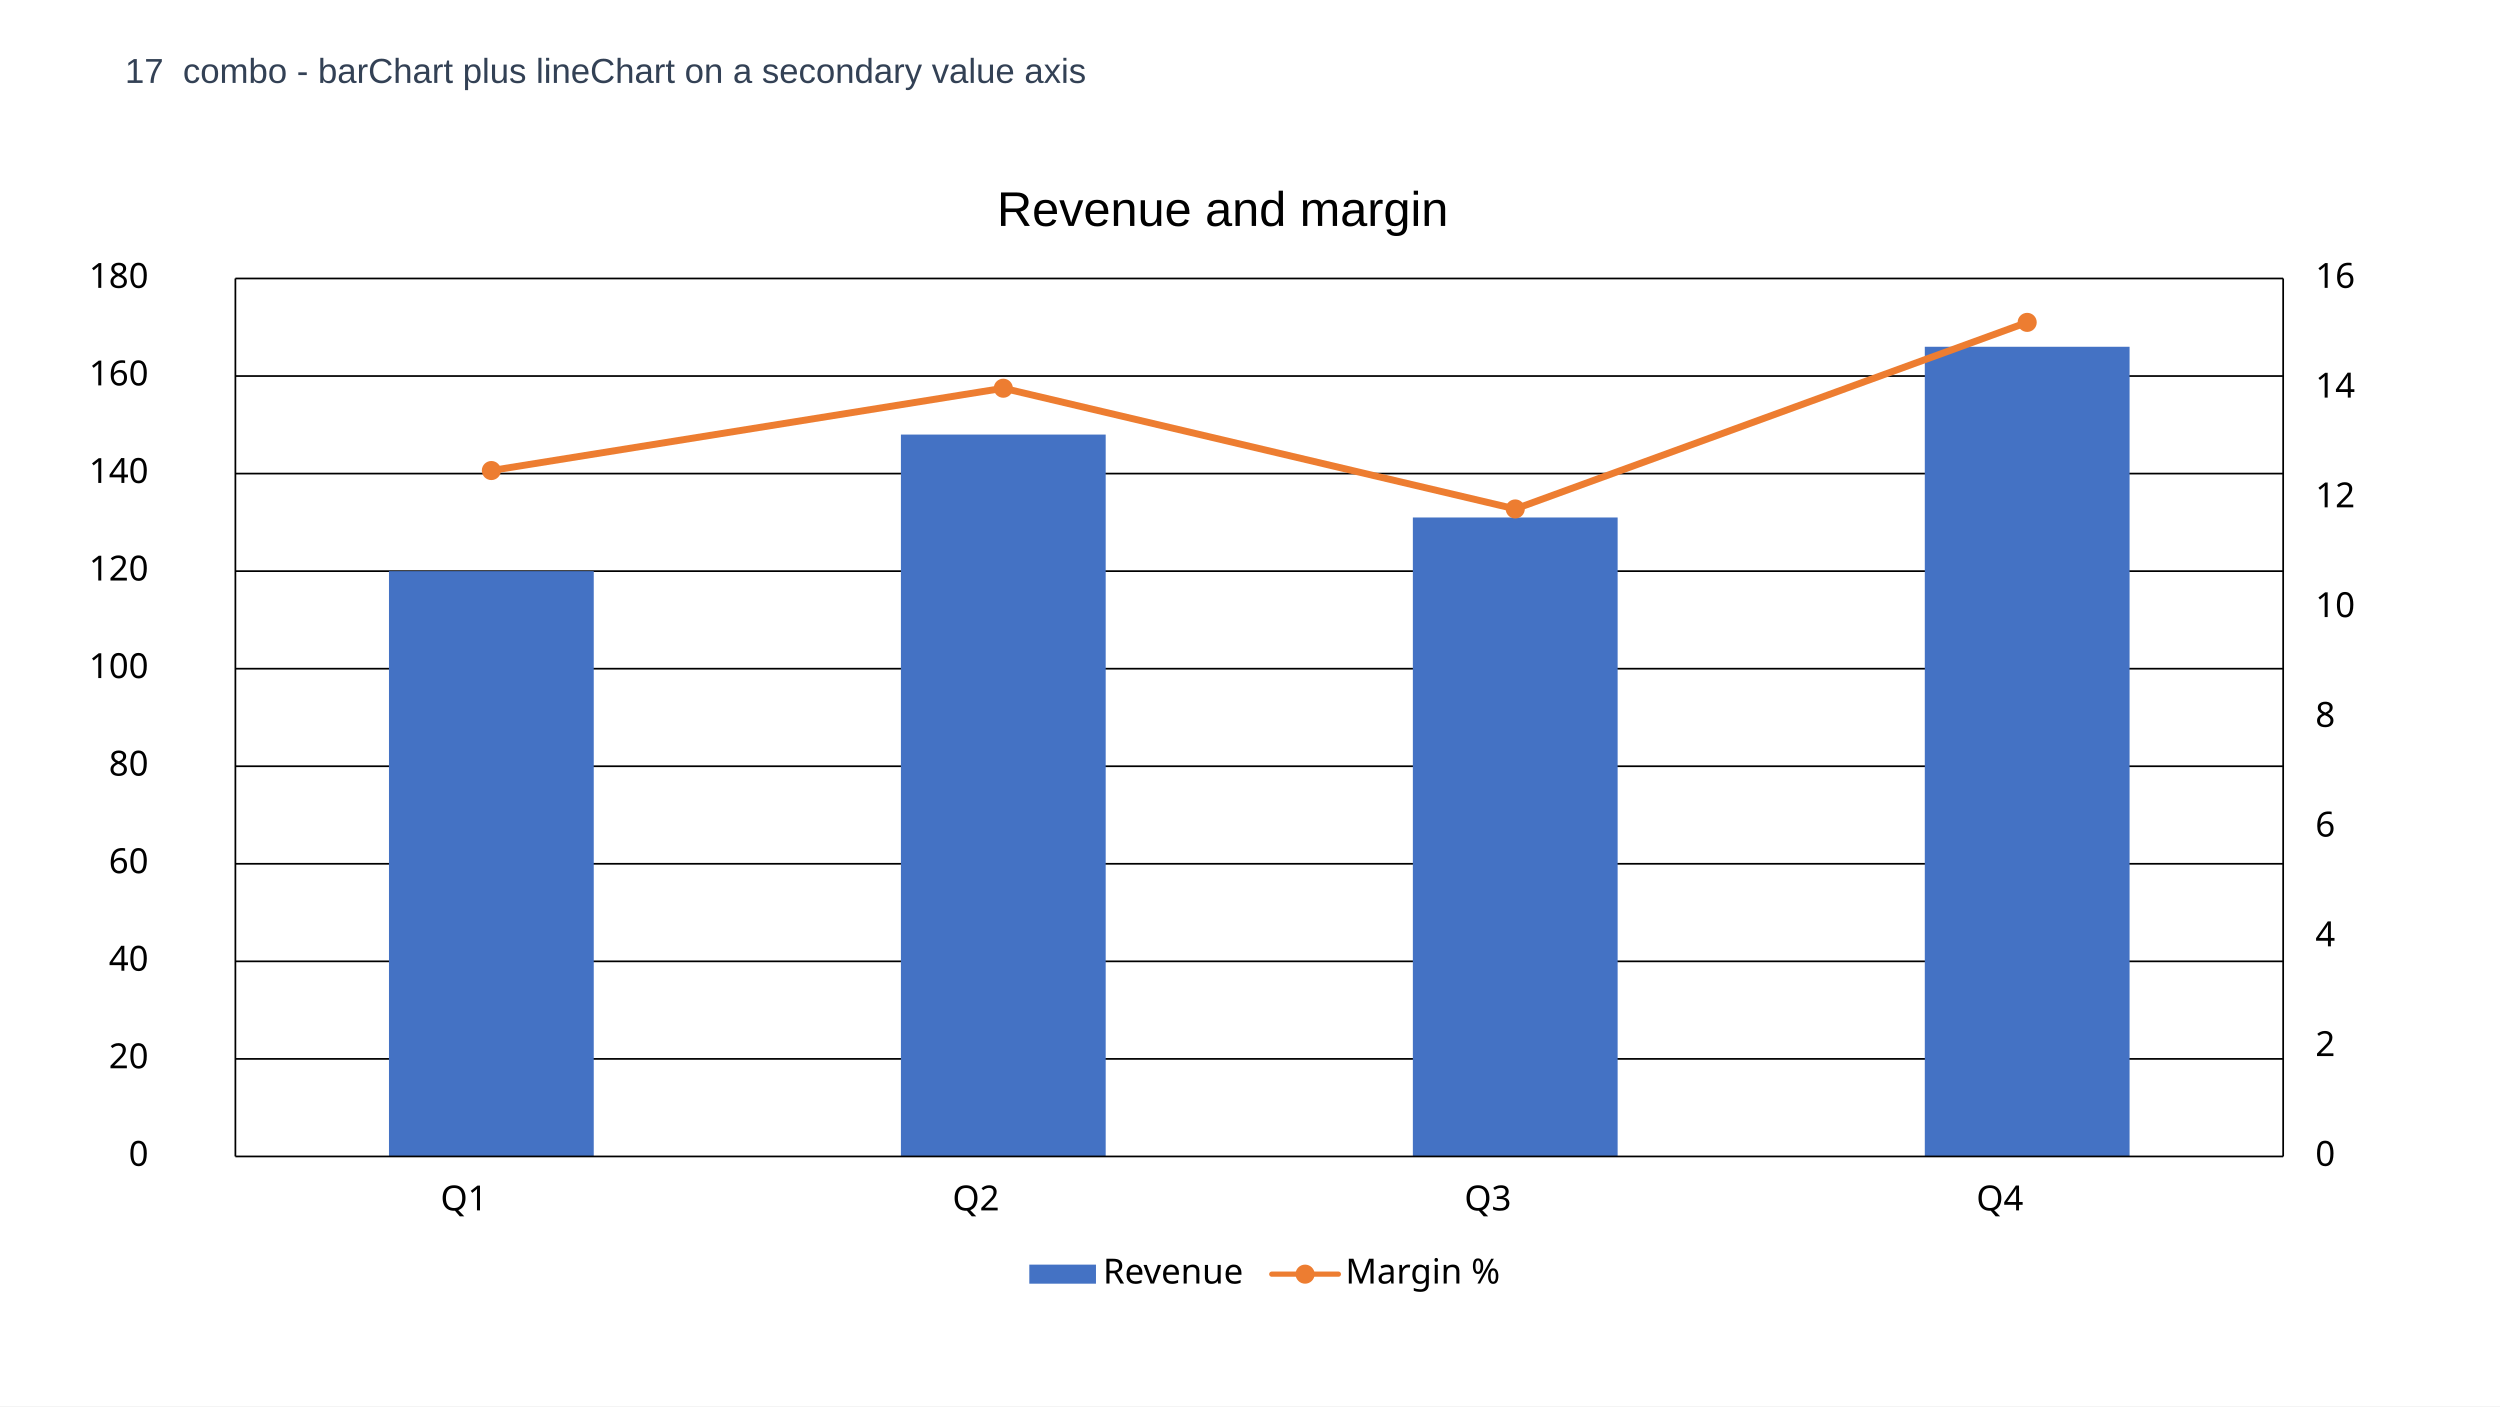
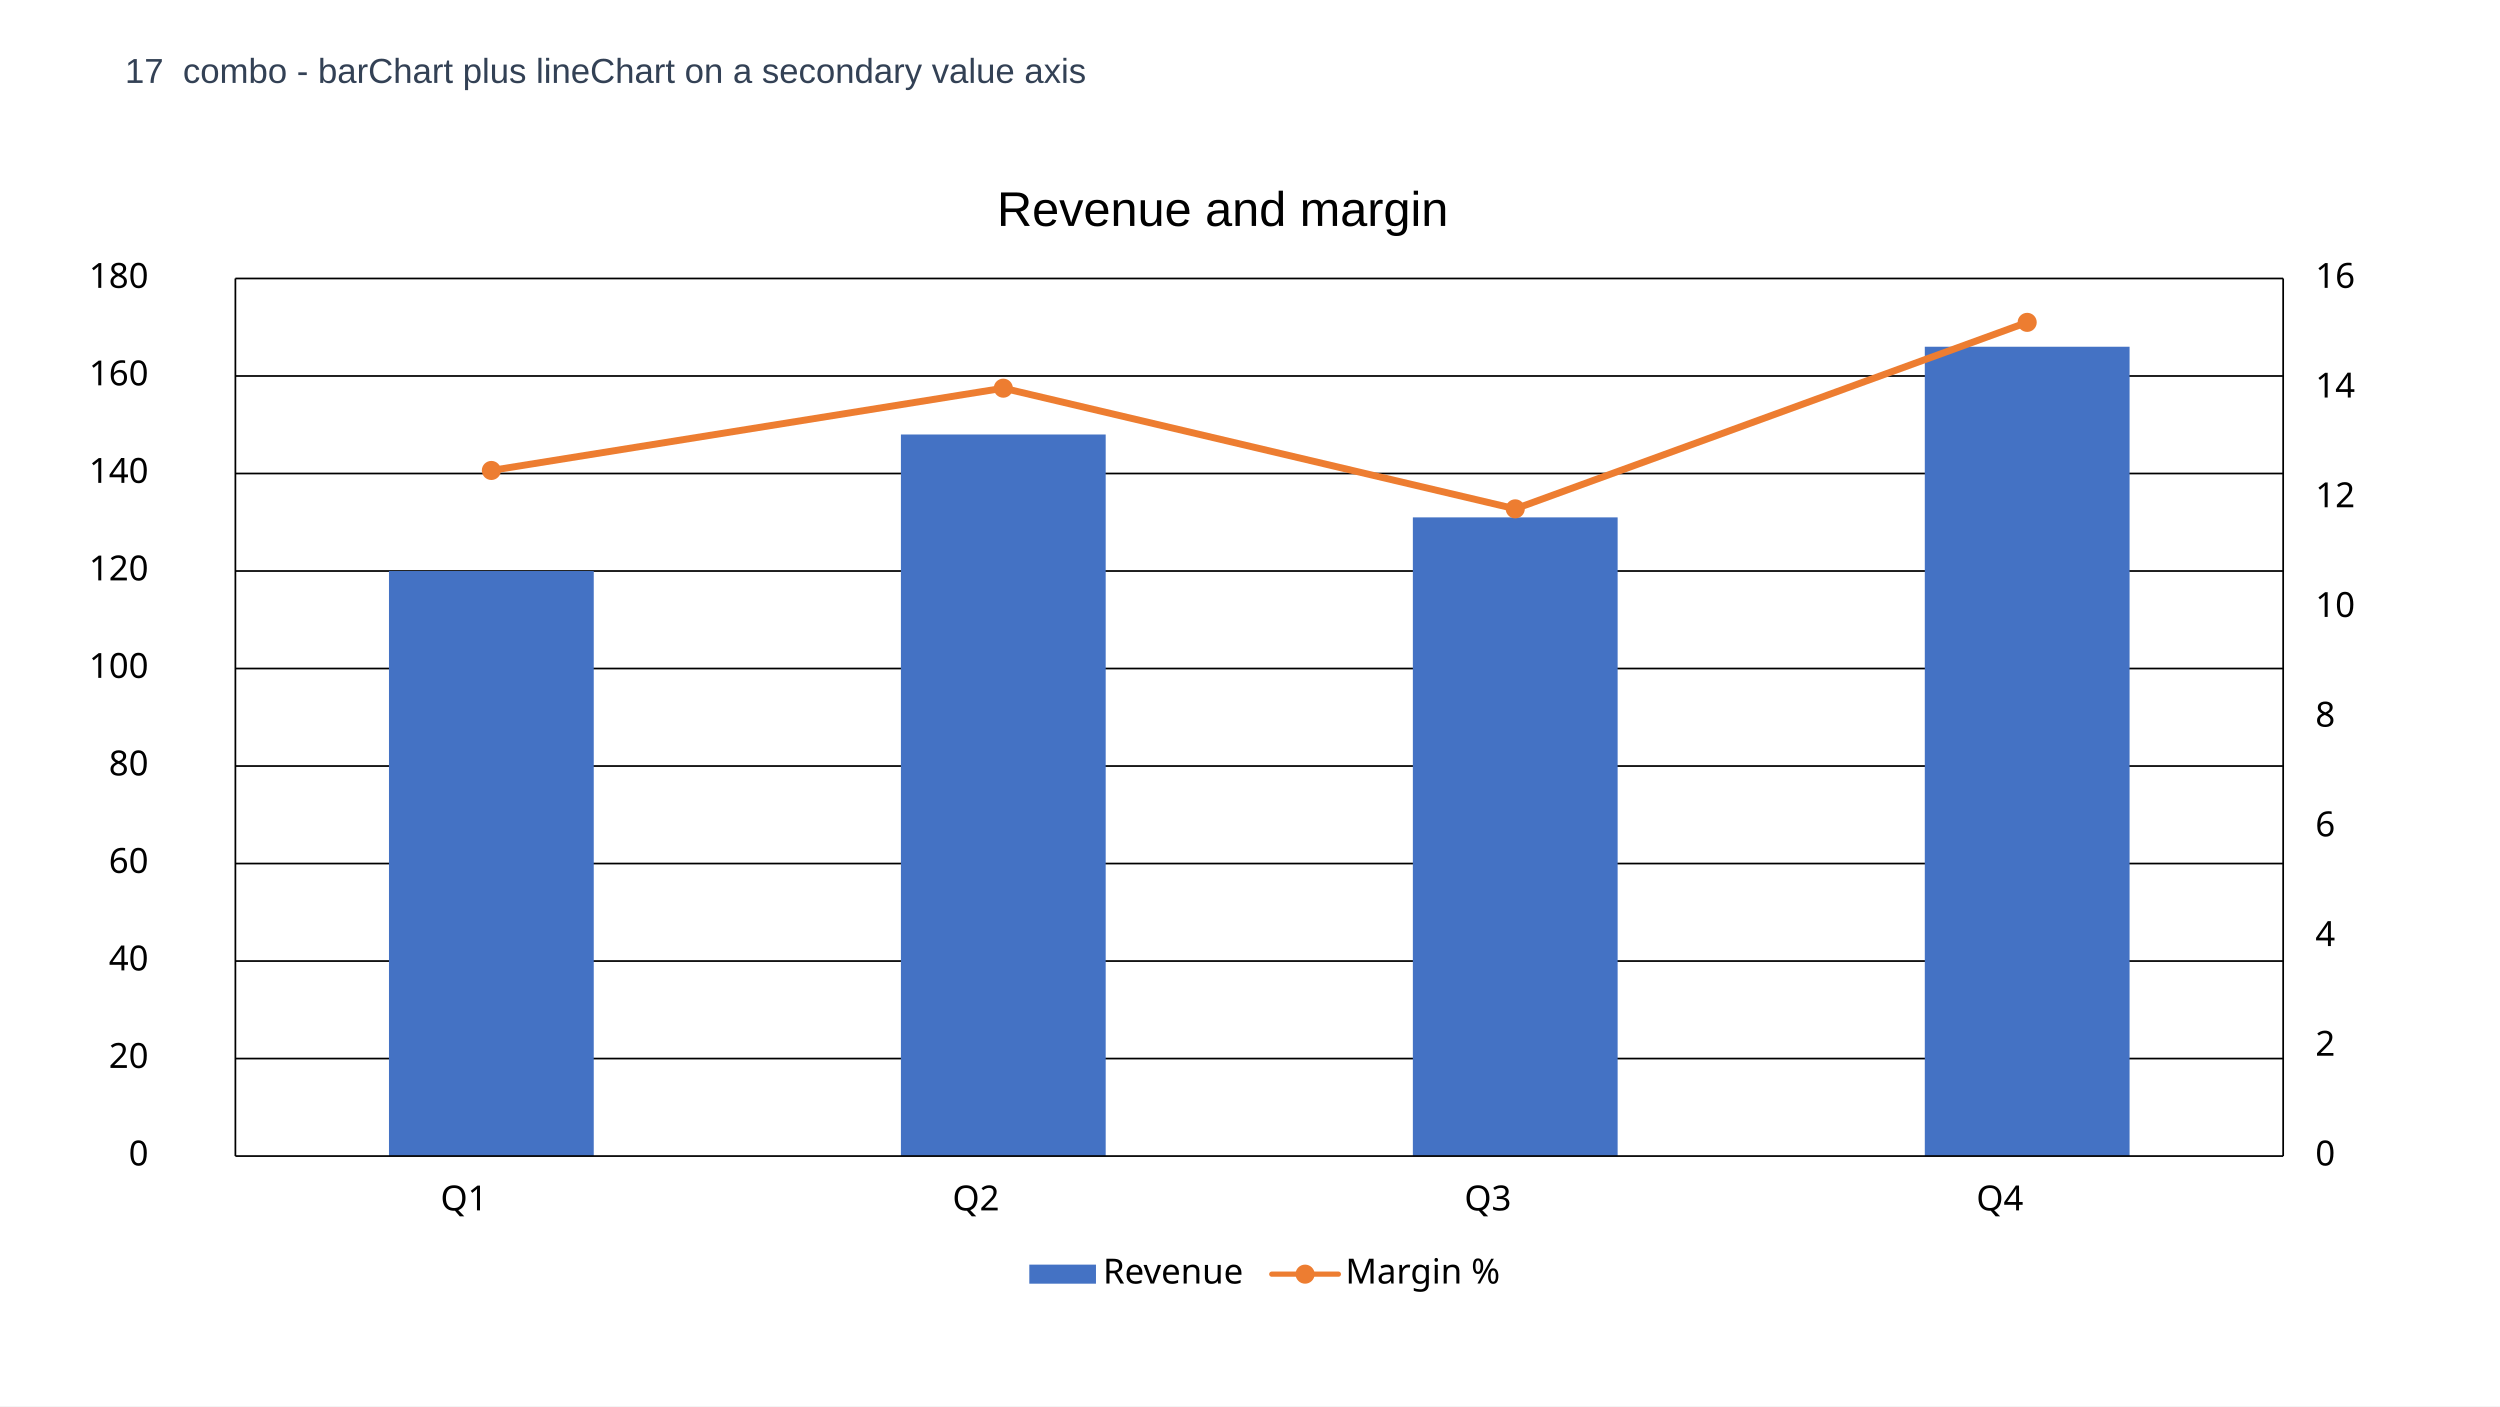
<svg xmlns="http://www.w3.org/2000/svg" viewBox="0 0 960 540" width="960" height="540">
  <rect width="960" height="540" fill="#ffffff" />
  <g role="img" aria-label="Caption" data-pptx-id="272.26" data-pptx-path="0" transform="translate(48, 18.667)">
    <rect fill="none" stroke="none" width="864" height="29.333" />
    <text x="0" y="13.174" xml:space="preserve">
      <tspan x="0" dy="0" text-anchor="start" font-size="13.333" font-family="Arial, Arimo, sans-serif" fill="#334155">17  combo - barChart plus lineChart on a secondary value axis</tspan>
    </text>
  </g>
  <g role="img" aria-label="combo" data-pptx-id="272.116" data-pptx-path="1" transform="translate(48, 61.333) scale(1, 1) translate(0, 0)">
    <g transform="translate(0, 6.981)">
      <rect fill="none" stroke="none" width="864" height="31.281" />
      <text x="0" y="18.444" xml:space="preserve">
        <tspan x="432" dy="0" text-anchor="middle" font-size="18.667" font-family="Arial, Arimo, sans-serif">Revenue and margin</tspan>
      </text>
    </g>
-     <g transform="translate(42.39, 345.284)">
-       <line stroke-width="0.667" stroke="#000000" fill="none" x1="0" y1="0" x2="786.342" y2="0" />
-     </g>
-     <g transform="translate(42.39, 307.824)">
-       <line stroke-width="0.667" stroke="#000000" fill="none" x1="0" y1="0" x2="786.342" y2="0" />
-     </g>
-     <g transform="translate(42.39, 270.364)">
-       <line stroke-width="0.667" stroke="#000000" fill="none" x1="0" y1="0" x2="786.342" y2="0" />
-     </g>
-     <g transform="translate(42.39, 232.904)">
-       <line stroke-width="0.667" stroke="#000000" fill="none" x1="0" y1="0" x2="786.342" y2="0" />
-     </g>
-     <g transform="translate(42.39, 195.444)">
-       <line stroke-width="0.667" stroke="#000000" fill="none" x1="0" y1="0" x2="786.342" y2="0" />
-     </g>
-     <g transform="translate(42.39, 157.984)">
-       <line stroke-width="0.667" stroke="#000000" fill="none" x1="0" y1="0" x2="786.342" y2="0" />
-     </g>
-     <g transform="translate(42.39, 120.524)">
-       <line stroke-width="0.667" stroke="#000000" fill="none" x1="0" y1="0" x2="786.342" y2="0" />
-     </g>
-     <g transform="translate(42.39, 83.064)">
+     <g transform="translate(42.39, 345.154)">
+       <line stroke-width="0.667" stroke="#000000" fill="none" x1="0" y1="0" x2="786.342" y2="0" />
+     </g>
+     <g transform="translate(42.39, 307.71)">
+       <line stroke-width="0.667" stroke="#000000" fill="none" x1="0" y1="0" x2="786.342" y2="0" />
+     </g>
+     <g transform="translate(42.39, 270.267)">
+       <line stroke-width="0.667" stroke="#000000" fill="none" x1="0" y1="0" x2="786.342" y2="0" />
+     </g>
+     <g transform="translate(42.39, 232.823)">
+       <line stroke-width="0.667" stroke="#000000" fill="none" x1="0" y1="0" x2="786.342" y2="0" />
+     </g>
+     <g transform="translate(42.39, 195.379)">
+       <line stroke-width="0.667" stroke="#000000" fill="none" x1="0" y1="0" x2="786.342" y2="0" />
+     </g>
+     <g transform="translate(42.39, 157.935)">
+       <line stroke-width="0.667" stroke="#000000" fill="none" x1="0" y1="0" x2="786.342" y2="0" />
+     </g>
+     <g transform="translate(42.39, 120.492)">
+       <line stroke-width="0.667" stroke="#000000" fill="none" x1="0" y1="0" x2="786.342" y2="0" />
+     </g>
+     <g transform="translate(42.39, 83.048)">
      <line stroke-width="0.667" stroke="#000000" fill="none" x1="0" y1="0" x2="786.342" y2="0" />
    </g>
    <g transform="translate(42.39, 45.604)">
      <line stroke-width="0.667" stroke="#000000" fill="none" x1="0" y1="0" x2="786.342" y2="0" />
    </g>
-     <g transform="translate(101.366, 157.984)">
-       <rect fill="#4472c4" stroke="none" width="78.634" height="224.76" />
-     </g>
-     <g transform="translate(297.951, 105.54)">
-       <rect fill="#4472c4" stroke="none" width="78.634" height="277.204" />
-     </g>
-     <g transform="translate(494.537, 137.381)">
-       <rect fill="#4472c4" stroke="none" width="78.634" height="245.363" />
-     </g>
-     <g transform="translate(691.122, 71.826)">
-       <rect fill="#4472c4" stroke="none" width="78.634" height="310.918" />
-     </g>
-     <g transform="translate(140.683, 62.461)">
-       <path fill="none" stroke-width="2" stroke="#ed7d31" stroke-linecap="round" d="M 0 42.669 L 147.439 18.964 L 294.878 53.732 L 442.317 0" transform="scale(1.333333, 1.333333)" />
-     </g>
-     <g transform="translate(137.35, 116.02)">
-       <ellipse fill="#ed7d31" stroke-width="0.667" stroke="#ed7d31" cx="3.333" cy="3.333" rx="3.333" ry="3.333" />
-     </g>
-     <g transform="translate(333.935, 84.413)">
-       <ellipse fill="#ed7d31" stroke-width="0.667" stroke="#ed7d31" cx="3.333" cy="3.333" rx="3.333" ry="3.333" />
-     </g>
-     <g transform="translate(530.521, 130.77)">
-       <ellipse fill="#ed7d31" stroke-width="0.667" stroke="#ed7d31" cx="3.333" cy="3.333" rx="3.333" ry="3.333" />
-     </g>
-     <g transform="translate(727.106, 59.128)">
+     <g transform="translate(101.366, 157.935)">
+       <rect fill="#4472c4" stroke="none" width="78.634" height="224.662" />
+     </g>
+     <g transform="translate(297.951, 105.514)">
+       <rect fill="#4472c4" stroke="none" width="78.634" height="277.084" />
+     </g>
+     <g transform="translate(494.537, 137.341)">
+       <rect fill="#4472c4" stroke="none" width="78.634" height="245.256" />
+     </g>
+     <g transform="translate(691.122, 71.815)">
+       <rect fill="#4472c4" stroke="none" width="78.634" height="310.783" />
+     </g>
+     <g transform="translate(140.683, 62.454)">
+       <path fill="none" stroke-width="2" stroke="#ed7d31" stroke-linecap="round" d="M 0 42.651 L 147.439 18.956 L 294.878 53.708 L 442.317 0" transform="scale(1.333333, 1.333333)" />
+     </g>
+     <g transform="translate(137.35, 115.988)">
+       <ellipse fill="#ed7d31" stroke-width="0.667" stroke="#ed7d31" cx="3.333" cy="3.333" rx="3.333" ry="3.333" />
+     </g>
+     <g transform="translate(333.935, 84.395)">
+       <ellipse fill="#ed7d31" stroke-width="0.667" stroke="#ed7d31" cx="3.333" cy="3.333" rx="3.333" ry="3.333" />
+     </g>
+     <g transform="translate(530.521, 130.732)">
+       <ellipse fill="#ed7d31" stroke-width="0.667" stroke="#ed7d31" cx="3.333" cy="3.333" rx="3.333" ry="3.333" />
+     </g>
+     <g transform="translate(727.106, 59.121)">
      <ellipse fill="#ed7d31" stroke-width="0.667" stroke="#ed7d31" cx="3.333" cy="3.333" rx="3.333" ry="3.333" />
    </g>
    <g transform="translate(42.39, 45.604)">
-       <line stroke-width="0.667" stroke="#000000" fill="none" x1="0" y1="0" x2="0" y2="337.14" />
-     </g>
-     <g transform="translate(42.39, 382.744)">
+       <line stroke-width="0.667" stroke="#000000" fill="none" x1="0" y1="0" x2="0" y2="336.993" />
+     </g>
+     <g transform="translate(42.39, 382.598)">
      <line stroke-width="0.667" stroke="#000000" fill="none" x1="0" y1="0" x2="786.342" y2="0" />
    </g>
    <g transform="translate(828.732, 45.604)">
-       <line stroke-width="0.667" stroke="#000000" fill="none" x1="0" y1="0" x2="0" y2="337.14" />
-     </g>
-     <g transform="translate(0, 374.101)">
+       <line stroke-width="0.667" stroke="#000000" fill="none" x1="0" y1="0" x2="0" y2="336.993" />
+     </g>
+     <g transform="translate(0, 373.954)">
      <rect fill="none" stroke="none" width="30.034" height="24.414" />
      <text x="0" y="12.243" xml:space="preserve">
        <tspan x="30.034" dy="0" text-anchor="end" font-size="13.333" font-family="Aptos, Carlito, sans-serif" fill="#000000">0</tspan>
      </text>
    </g>
-     <g transform="translate(0, 336.641)">
+     <g transform="translate(0, 336.51)">
      <rect fill="none" stroke="none" width="30.034" height="24.414" />
      <text x="0" y="12.243" xml:space="preserve">
        <tspan x="30.034" dy="0" text-anchor="end" font-size="13.333" font-family="Aptos, Carlito, sans-serif" fill="#000000">20</tspan>
      </text>
    </g>
-     <g transform="translate(0, 299.181)">
+     <g transform="translate(0, 299.067)">
      <rect fill="none" stroke="none" width="30.034" height="24.414" />
      <text x="0" y="12.243" xml:space="preserve">
        <tspan x="30.034" dy="0" text-anchor="end" font-size="13.333" font-family="Aptos, Carlito, sans-serif" fill="#000000">40</tspan>
      </text>
    </g>
-     <g transform="translate(0, 261.721)">
+     <g transform="translate(0, 261.623)">
      <rect fill="none" stroke="none" width="30.034" height="24.414" />
      <text x="0" y="12.243" xml:space="preserve">
        <tspan x="30.034" dy="0" text-anchor="end" font-size="13.333" font-family="Aptos, Carlito, sans-serif" fill="#000000">60</tspan>
      </text>
    </g>
-     <g transform="translate(0, 224.261)">
+     <g transform="translate(0, 224.179)">
      <rect fill="none" stroke="none" width="30.034" height="24.414" />
      <text x="0" y="12.243" xml:space="preserve">
        <tspan x="30.034" dy="0" text-anchor="end" font-size="13.333" font-family="Aptos, Carlito, sans-serif" fill="#000000">80</tspan>
      </text>
    </g>
-     <g transform="translate(0, 186.801)">
+     <g transform="translate(0, 186.736)">
      <rect fill="none" stroke="none" width="30.034" height="24.414" />
      <text x="0" y="12.243" xml:space="preserve">
        <tspan x="30.034" dy="0" text-anchor="end" font-size="13.333" font-family="Aptos, Carlito, sans-serif" fill="#000000">100</tspan>
      </text>
    </g>
-     <g transform="translate(0, 149.341)">
+     <g transform="translate(0, 149.292)">
      <rect fill="none" stroke="none" width="30.034" height="24.414" />
      <text x="0" y="12.243" xml:space="preserve">
        <tspan x="30.034" dy="0" text-anchor="end" font-size="13.333" font-family="Aptos, Carlito, sans-serif" fill="#000000">120</tspan>
      </text>
    </g>
-     <g transform="translate(0, 111.881)">
+     <g transform="translate(0, 111.848)">
      <rect fill="none" stroke="none" width="30.034" height="24.414" />
      <text x="0" y="12.243" xml:space="preserve">
        <tspan x="30.034" dy="0" text-anchor="end" font-size="13.333" font-family="Aptos, Carlito, sans-serif" fill="#000000">140</tspan>
      </text>
    </g>
-     <g transform="translate(0, 74.421)">
+     <g transform="translate(0, 74.404)">
      <rect fill="none" stroke="none" width="30.034" height="24.414" />
      <text x="0" y="12.243" xml:space="preserve">
        <tspan x="30.034" dy="0" text-anchor="end" font-size="13.333" font-family="Aptos, Carlito, sans-serif" fill="#000000">160</tspan>
      </text>
    </g>
    <g transform="translate(0, 36.961)">
      <rect fill="none" stroke="none" width="30.034" height="24.414" />
      <text x="0" y="12.243" xml:space="preserve">
        <tspan x="30.034" dy="0" text-anchor="end" font-size="13.333" font-family="Aptos, Carlito, sans-serif" fill="#000000">180</tspan>
      </text>
    </g>
    <g transform="translate(42.39, 391.22)">
      <rect fill="none" stroke="none" width="196.585" height="24.414" />
      <text x="0" y="12.243" xml:space="preserve">
        <tspan x="98.293" dy="0" text-anchor="middle" font-size="13.333" font-family="Aptos, Carlito, sans-serif" fill="#000000">Q1</tspan>
      </text>
    </g>
    <g transform="translate(238.976, 391.22)">
      <rect fill="none" stroke="none" width="196.585" height="24.414" />
      <text x="0" y="12.243" xml:space="preserve">
        <tspan x="98.293" dy="0" text-anchor="middle" font-size="13.333" font-family="Aptos, Carlito, sans-serif" fill="#000000">Q2</tspan>
      </text>
    </g>
    <g transform="translate(435.561, 391.22)">
      <rect fill="none" stroke="none" width="196.585" height="24.414" />
      <text x="0" y="12.243" xml:space="preserve">
        <tspan x="98.293" dy="0" text-anchor="middle" font-size="13.333" font-family="Aptos, Carlito, sans-serif" fill="#000000">Q3</tspan>
      </text>
    </g>
    <g transform="translate(632.147, 391.22)">
      <rect fill="none" stroke="none" width="196.585" height="24.414" />
      <text x="0" y="12.243" xml:space="preserve">
        <tspan x="98.293" dy="0" text-anchor="middle" font-size="13.333" font-family="Aptos, Carlito, sans-serif" fill="#000000">Q4</tspan>
      </text>
    </g>
-     <g transform="translate(841.089, 374.101)">
+     <g transform="translate(841.089, 373.954)">
      <rect fill="none" stroke="none" width="22.911" height="24.414" />
      <text x="0" y="12.243" xml:space="preserve">
        <tspan x="0" dy="0" text-anchor="start" font-size="13.333" font-family="Aptos, Carlito, sans-serif" fill="#000000">0</tspan>
      </text>
    </g>
-     <g transform="translate(841.089, 331.958)">
+     <g transform="translate(841.089, 331.83)">
      <rect fill="none" stroke="none" width="22.911" height="24.414" />
      <text x="0" y="12.243" xml:space="preserve">
        <tspan x="0" dy="0" text-anchor="start" font-size="13.333" font-family="Aptos, Carlito, sans-serif" fill="#000000">2</tspan>
      </text>
    </g>
-     <g transform="translate(841.089, 289.816)">
+     <g transform="translate(841.089, 289.706)">
      <rect fill="none" stroke="none" width="22.911" height="24.414" />
      <text x="0" y="12.243" xml:space="preserve">
        <tspan x="0" dy="0" text-anchor="start" font-size="13.333" font-family="Aptos, Carlito, sans-serif" fill="#000000">4</tspan>
      </text>
    </g>
-     <g transform="translate(841.089, 247.673)">
+     <g transform="translate(841.089, 247.582)">
      <rect fill="none" stroke="none" width="22.911" height="24.414" />
      <text x="0" y="12.243" xml:space="preserve">
        <tspan x="0" dy="0" text-anchor="start" font-size="13.333" font-family="Aptos, Carlito, sans-serif" fill="#000000">6</tspan>
      </text>
    </g>
-     <g transform="translate(841.089, 205.531)">
+     <g transform="translate(841.089, 205.457)">
      <rect fill="none" stroke="none" width="22.911" height="24.414" />
      <text x="0" y="12.243" xml:space="preserve">
        <tspan x="0" dy="0" text-anchor="start" font-size="13.333" font-family="Aptos, Carlito, sans-serif" fill="#000000">8</tspan>
      </text>
    </g>
-     <g transform="translate(841.089, 163.388)">
+     <g transform="translate(841.089, 163.333)">
      <rect fill="none" stroke="none" width="22.911" height="24.414" />
      <text x="0" y="12.243" xml:space="preserve">
        <tspan x="0" dy="0" text-anchor="start" font-size="13.333" font-family="Aptos, Carlito, sans-serif" fill="#000000">10</tspan>
      </text>
    </g>
-     <g transform="translate(841.089, 121.246)">
+     <g transform="translate(841.089, 121.209)">
      <rect fill="none" stroke="none" width="22.911" height="24.414" />
      <text x="0" y="12.243" xml:space="preserve">
        <tspan x="0" dy="0" text-anchor="start" font-size="13.333" font-family="Aptos, Carlito, sans-serif" fill="#000000">12</tspan>
      </text>
    </g>
-     <g transform="translate(841.089, 79.103)">
+     <g transform="translate(841.089, 79.085)">
      <rect fill="none" stroke="none" width="22.911" height="24.414" />
      <text x="0" y="12.243" xml:space="preserve">
        <tspan x="0" dy="0" text-anchor="start" font-size="13.333" font-family="Aptos, Carlito, sans-serif" fill="#000000">14</tspan>
      </text>
    </g>
    <g transform="translate(841.089, 36.961)">
      <rect fill="none" stroke="none" width="22.911" height="24.414" />
      <text x="0" y="12.243" xml:space="preserve">
        <tspan x="0" dy="0" text-anchor="start" font-size="13.333" font-family="Aptos, Carlito, sans-serif" fill="#000000">16</tspan>
      </text>
    </g>
    <g transform="translate(347.254, 424.283)">
      <rect fill="#4472c4" stroke="none" width="25.6" height="7.32" />
    </g>
    <g transform="translate(375.554, 419.3)">
      <rect fill="none" stroke="none" width="63.314" height="24.414" />
      <text x="0" y="12.243" xml:space="preserve">
        <tspan x="0" dy="0" text-anchor="start" font-size="13.333" font-family="Aptos, Carlito, sans-serif" fill="#000000">Revenue</tspan>
      </text>
    </g>
    <g transform="translate(440.353, 427.943)">
      <line stroke-width="2" stroke="#ed7d31" stroke-linecap="round" fill="none" x1="0" y1="0" x2="25.6" y2="0" />
    </g>
    <g transform="translate(449.82, 424.61)">
      <ellipse fill="#ed7d31" stroke-width="0.667" stroke="#ed7d31" cx="3.333" cy="3.333" rx="3.333" ry="3.333" />
    </g>
    <g transform="translate(468.653, 419.3)">
      <rect fill="none" stroke="none" width="66.126" height="24.414" />
      <text x="0" y="12.243" xml:space="preserve">
        <tspan x="0" dy="0" text-anchor="start" font-size="13.333" font-family="Aptos, Carlito, sans-serif" fill="#000000">Margin %</tspan>
      </text>
    </g>
  </g>
</svg>
